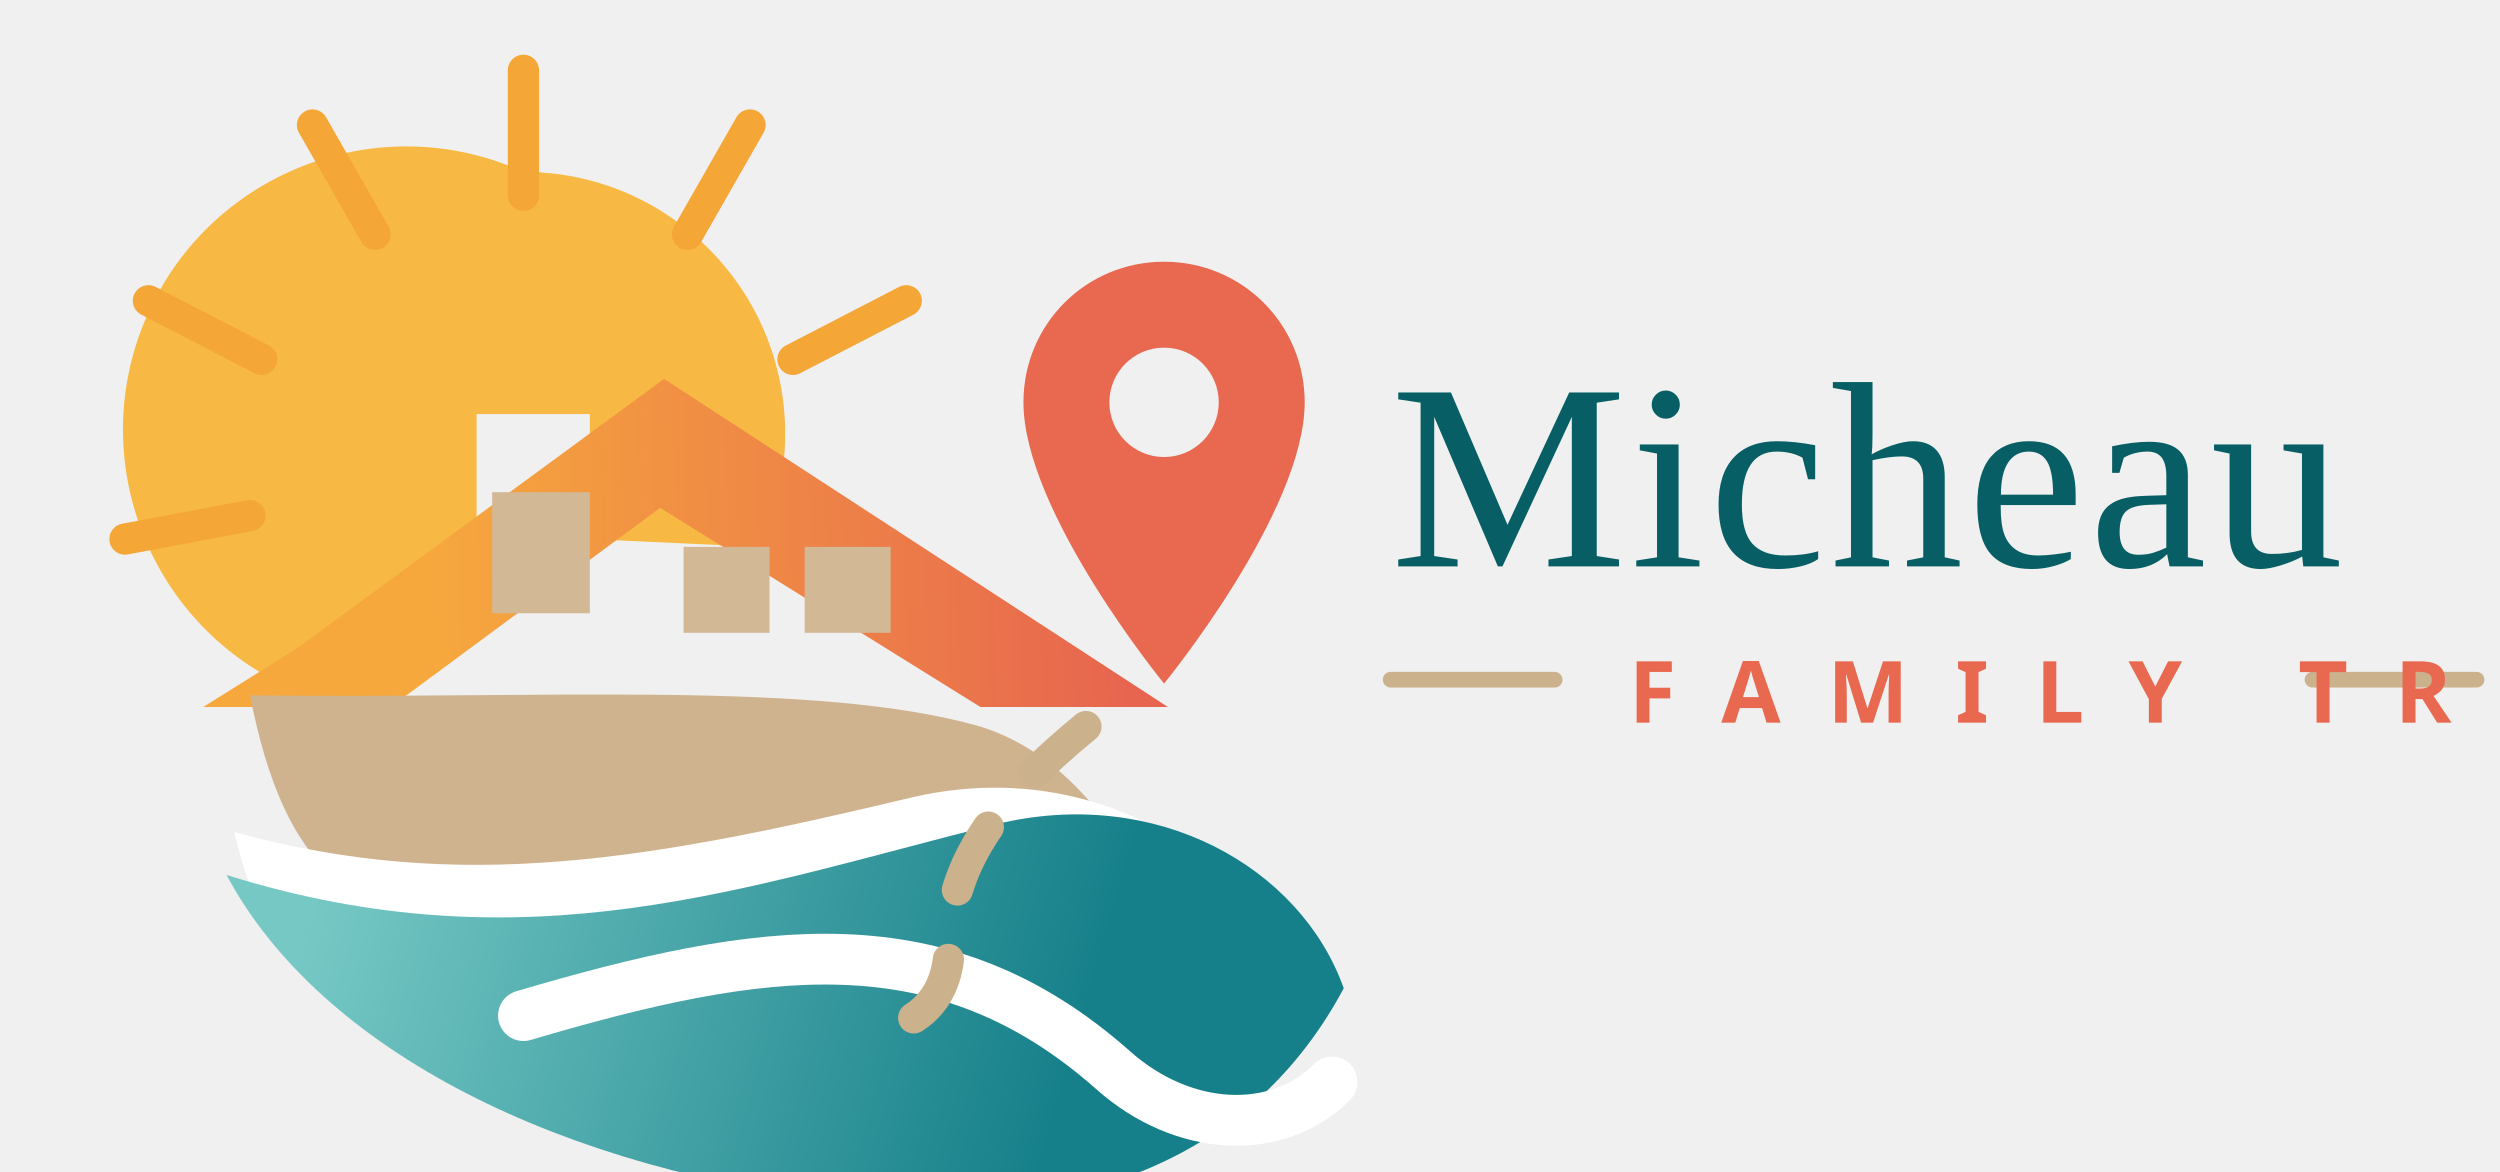
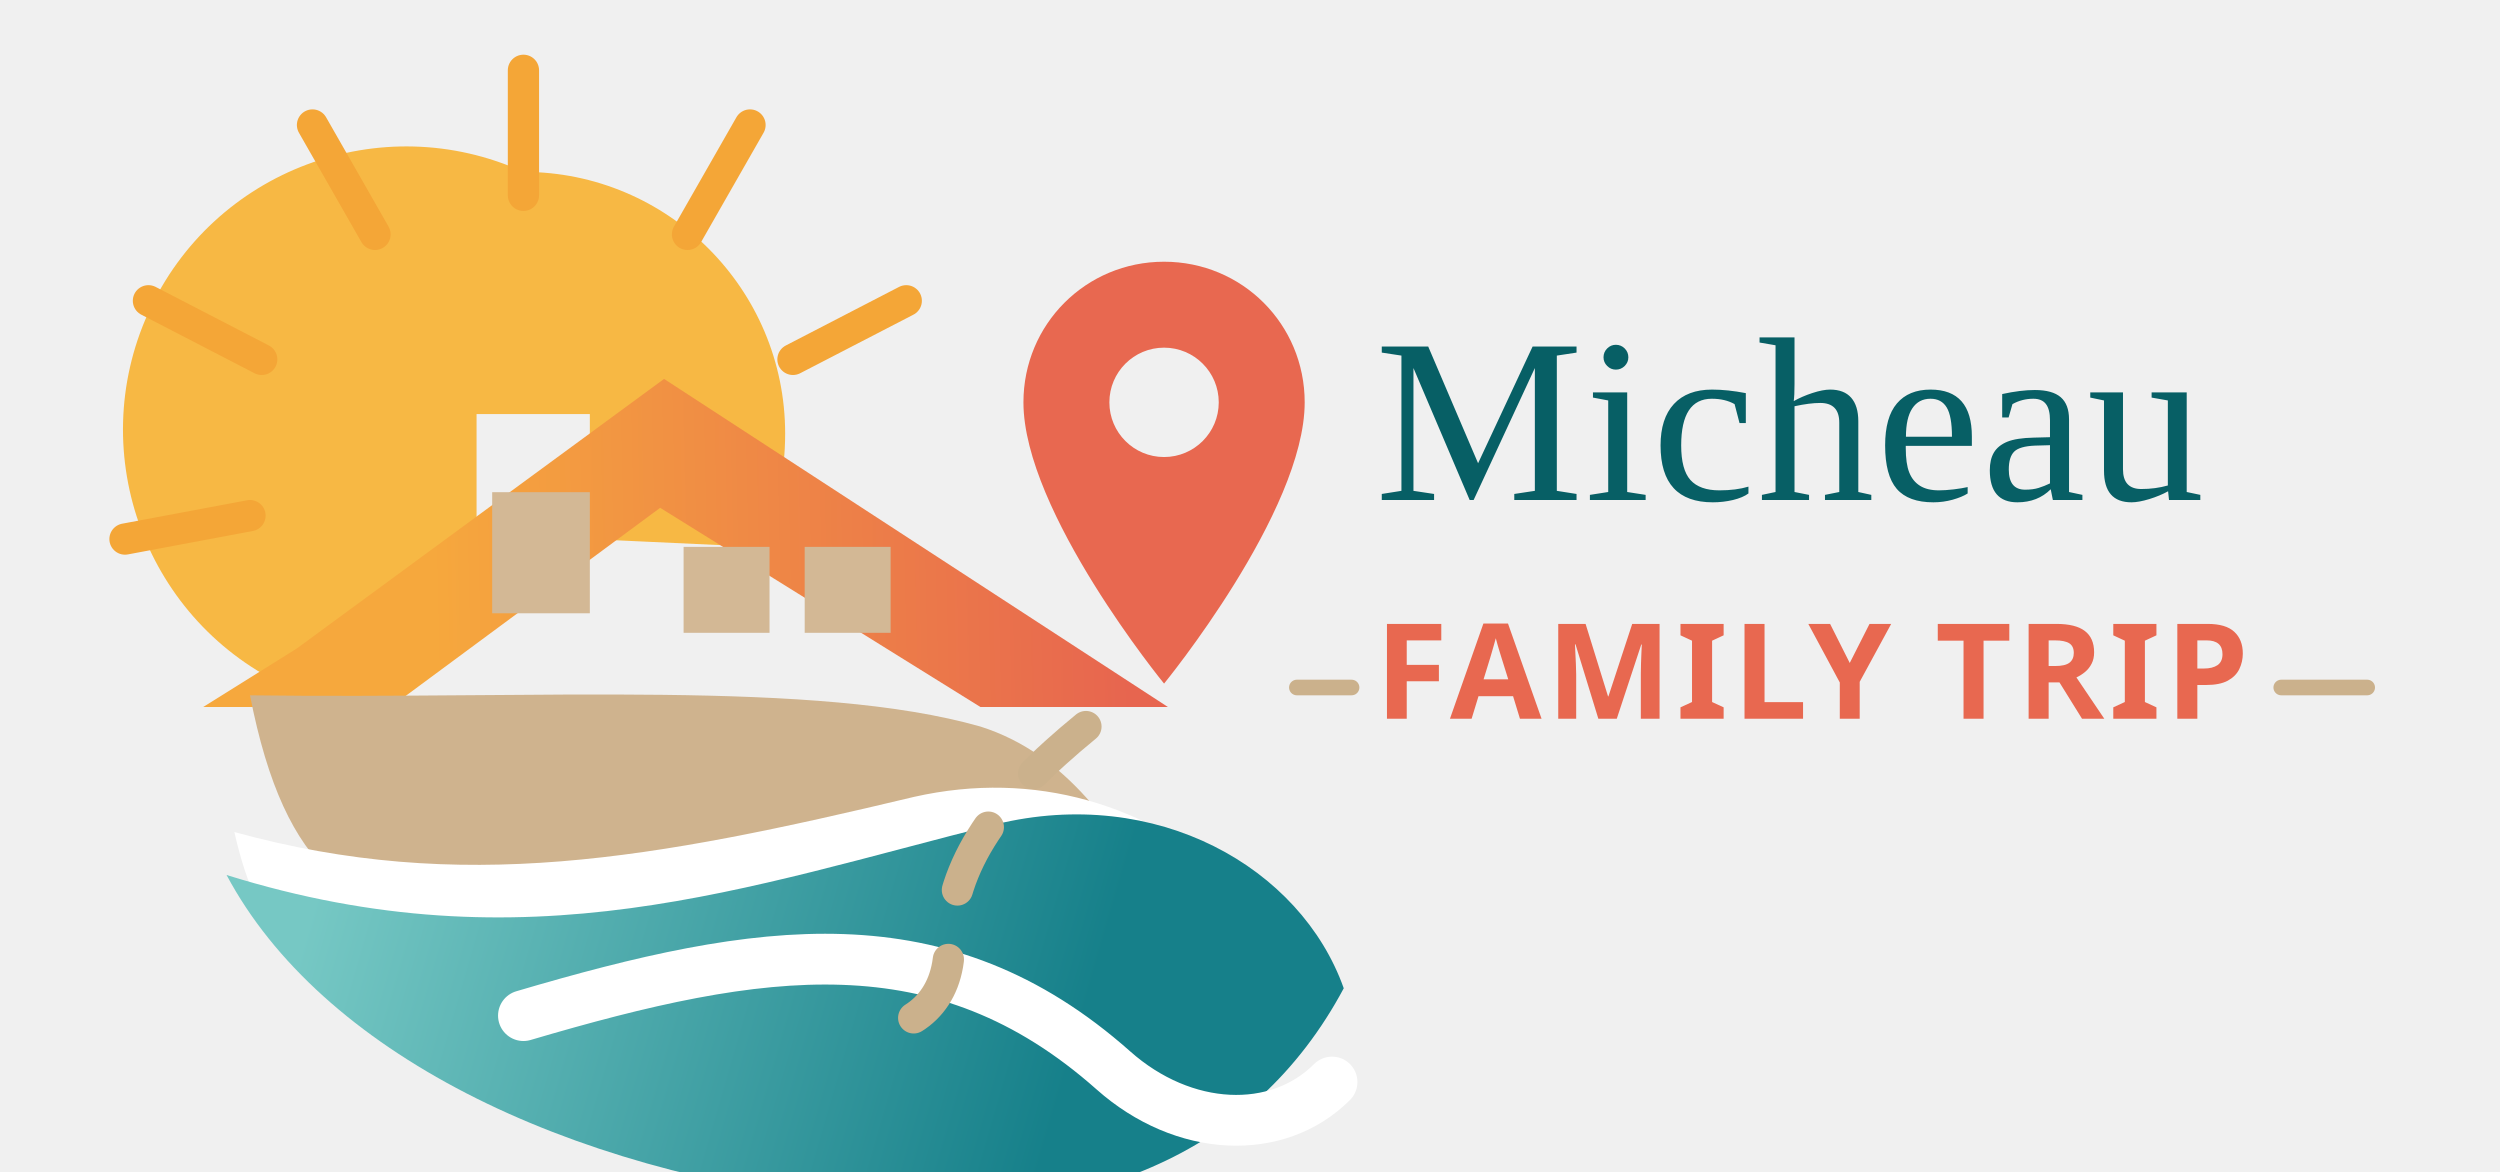
<svg xmlns="http://www.w3.org/2000/svg" viewBox="0 0 640 300" role="img" aria-labelledby="title desc">
  <defs>
    <linearGradient id="wave" x1="70" y1="190" x2="260" y2="245" gradientUnits="userSpaceOnUse">
      <stop stop-color="#76c8c4" />
      <stop offset="1" stop-color="#16808a" />
    </linearGradient>
    <linearGradient id="roof" x1="92" y1="102" x2="270" y2="98" gradientUnits="userSpaceOnUse">
      <stop stop-color="#f6a83d" />
      <stop offset="1" stop-color="#e7654f" />
    </linearGradient>
  </defs>
  <g transform="translate(18 14)">
    <path d="M116 30c37 0 67 30 67 67 0 10-2 20-7 29l-43-2V92h-29v46l-48 24a67 67 0 0 1 60-132Z" fill="#f7b844" />
    <path d="M116 4v32M62 18l16 28M20 63l29 15M14 124l32-6M174 18l-16 28M214 63l-29 15" fill="none" stroke="#f4a637" stroke-width="8" stroke-linecap="round" />
    <path d="M58 152 152 83l129 84h-48l-82-51-69 51H34Z" fill="url(#roof)" />
    <path d="M108 112h25v31h-25zM157 126h22v22h-22zM188 126h22v22h-22z" fill="#d3b895" />
    <path d="M280 53c20 0 36 16 36 36 0 28-36 72-36 72s-36-44-36-72c0-20 16-36 36-36Zm0 22a14 14 0 1 0 0 28 14 14 0 0 0 0-28Z" fill="#e86850" />
    <path d="M46 164c74 1 145-4 187 8 22 7 35 26 47 48-63 0-123 4-176 2-31-1-49-12-58-58Z" fill="#cfb38e" />
    <path d="M42 199c58 16 107 7 174-9 31-7 60 2 82 22-44 5-82 12-113 24-35 14-64 21-103 10-21-6-34-20-40-47Z" fill="#fff" />
    <path d="M40 210c77 24 133 3 197-13 41-10 78 11 89 42-23 43-67 61-125 55-75-8-137-39-161-84Z" fill="url(#wave)" />
    <path d="M116 246c61-18 107-25 151 14 18 16 42 17 56 3" fill="none" stroke="#fff" stroke-width="13" stroke-linecap="round" />
    <path d="M260 172c-22 18-35 35-35 56 0 14-9 22-22 22" fill="none" stroke="#cbb18c" stroke-width="8" stroke-linecap="round" stroke-dasharray="18 18" />
  </g>
-   <text x="356" y="145" fill="#075f65" font-family="Georgia, Times New Roman, serif" font-size="68" letter-spacing="1">Micheau</text>
-   <path d="M356 174h42M592 174h42" stroke="#cbb18c" stroke-width="4" stroke-linecap="round" />
-   <text x="417" y="185" fill="#e86850" font-family="Trebuchet MS, Verdana, sans-serif" font-size="22" font-weight="700" letter-spacing="12">FAMILY TRIP</text>
+   <text x="352" y="128" fill="#075f65" font-family="Georgia, Times New Roman, serif" font-size="60" letter-spacing="0.4">Micheau</text>
+   <path d="M332 176h14M584 176h22" stroke="#cbb18c" stroke-width="4" stroke-linecap="round" />
+   <text x="352" y="184" fill="#e86850" font-family="Trebuchet MS, Verdana, sans-serif" font-size="34" font-weight="700" letter-spacing="1.2">FAMILY TRIP</text>
</svg>
